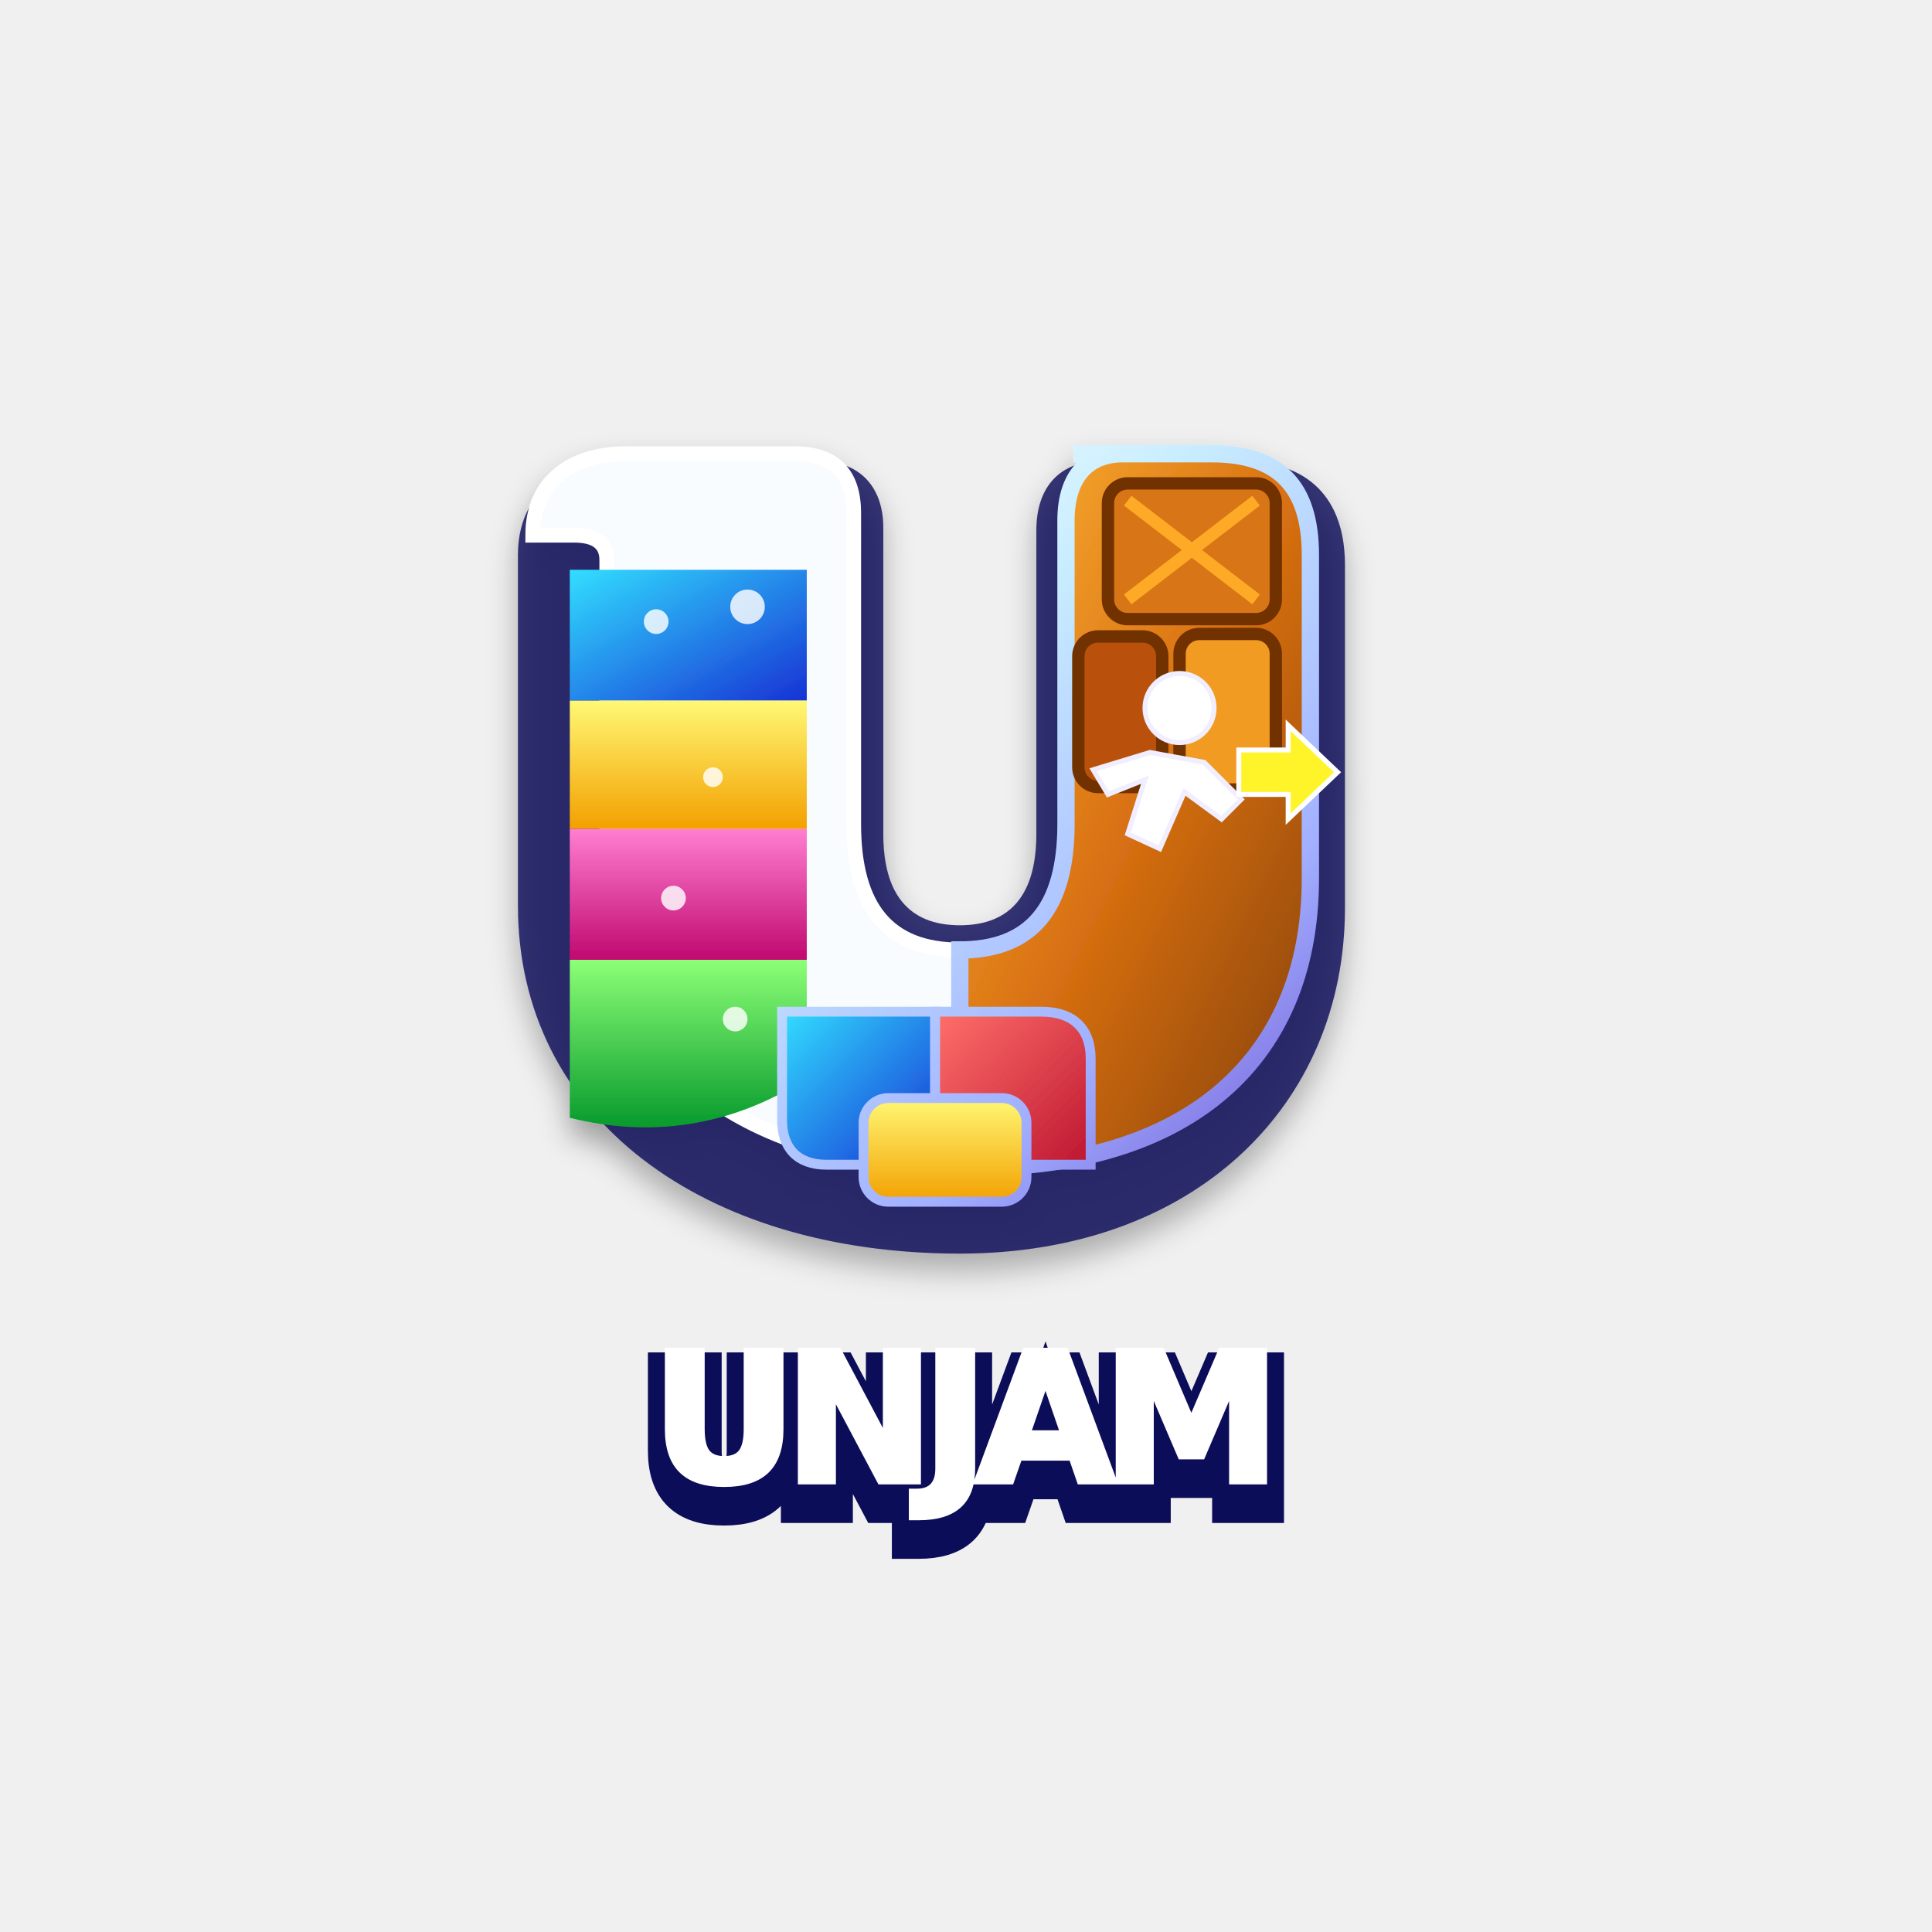
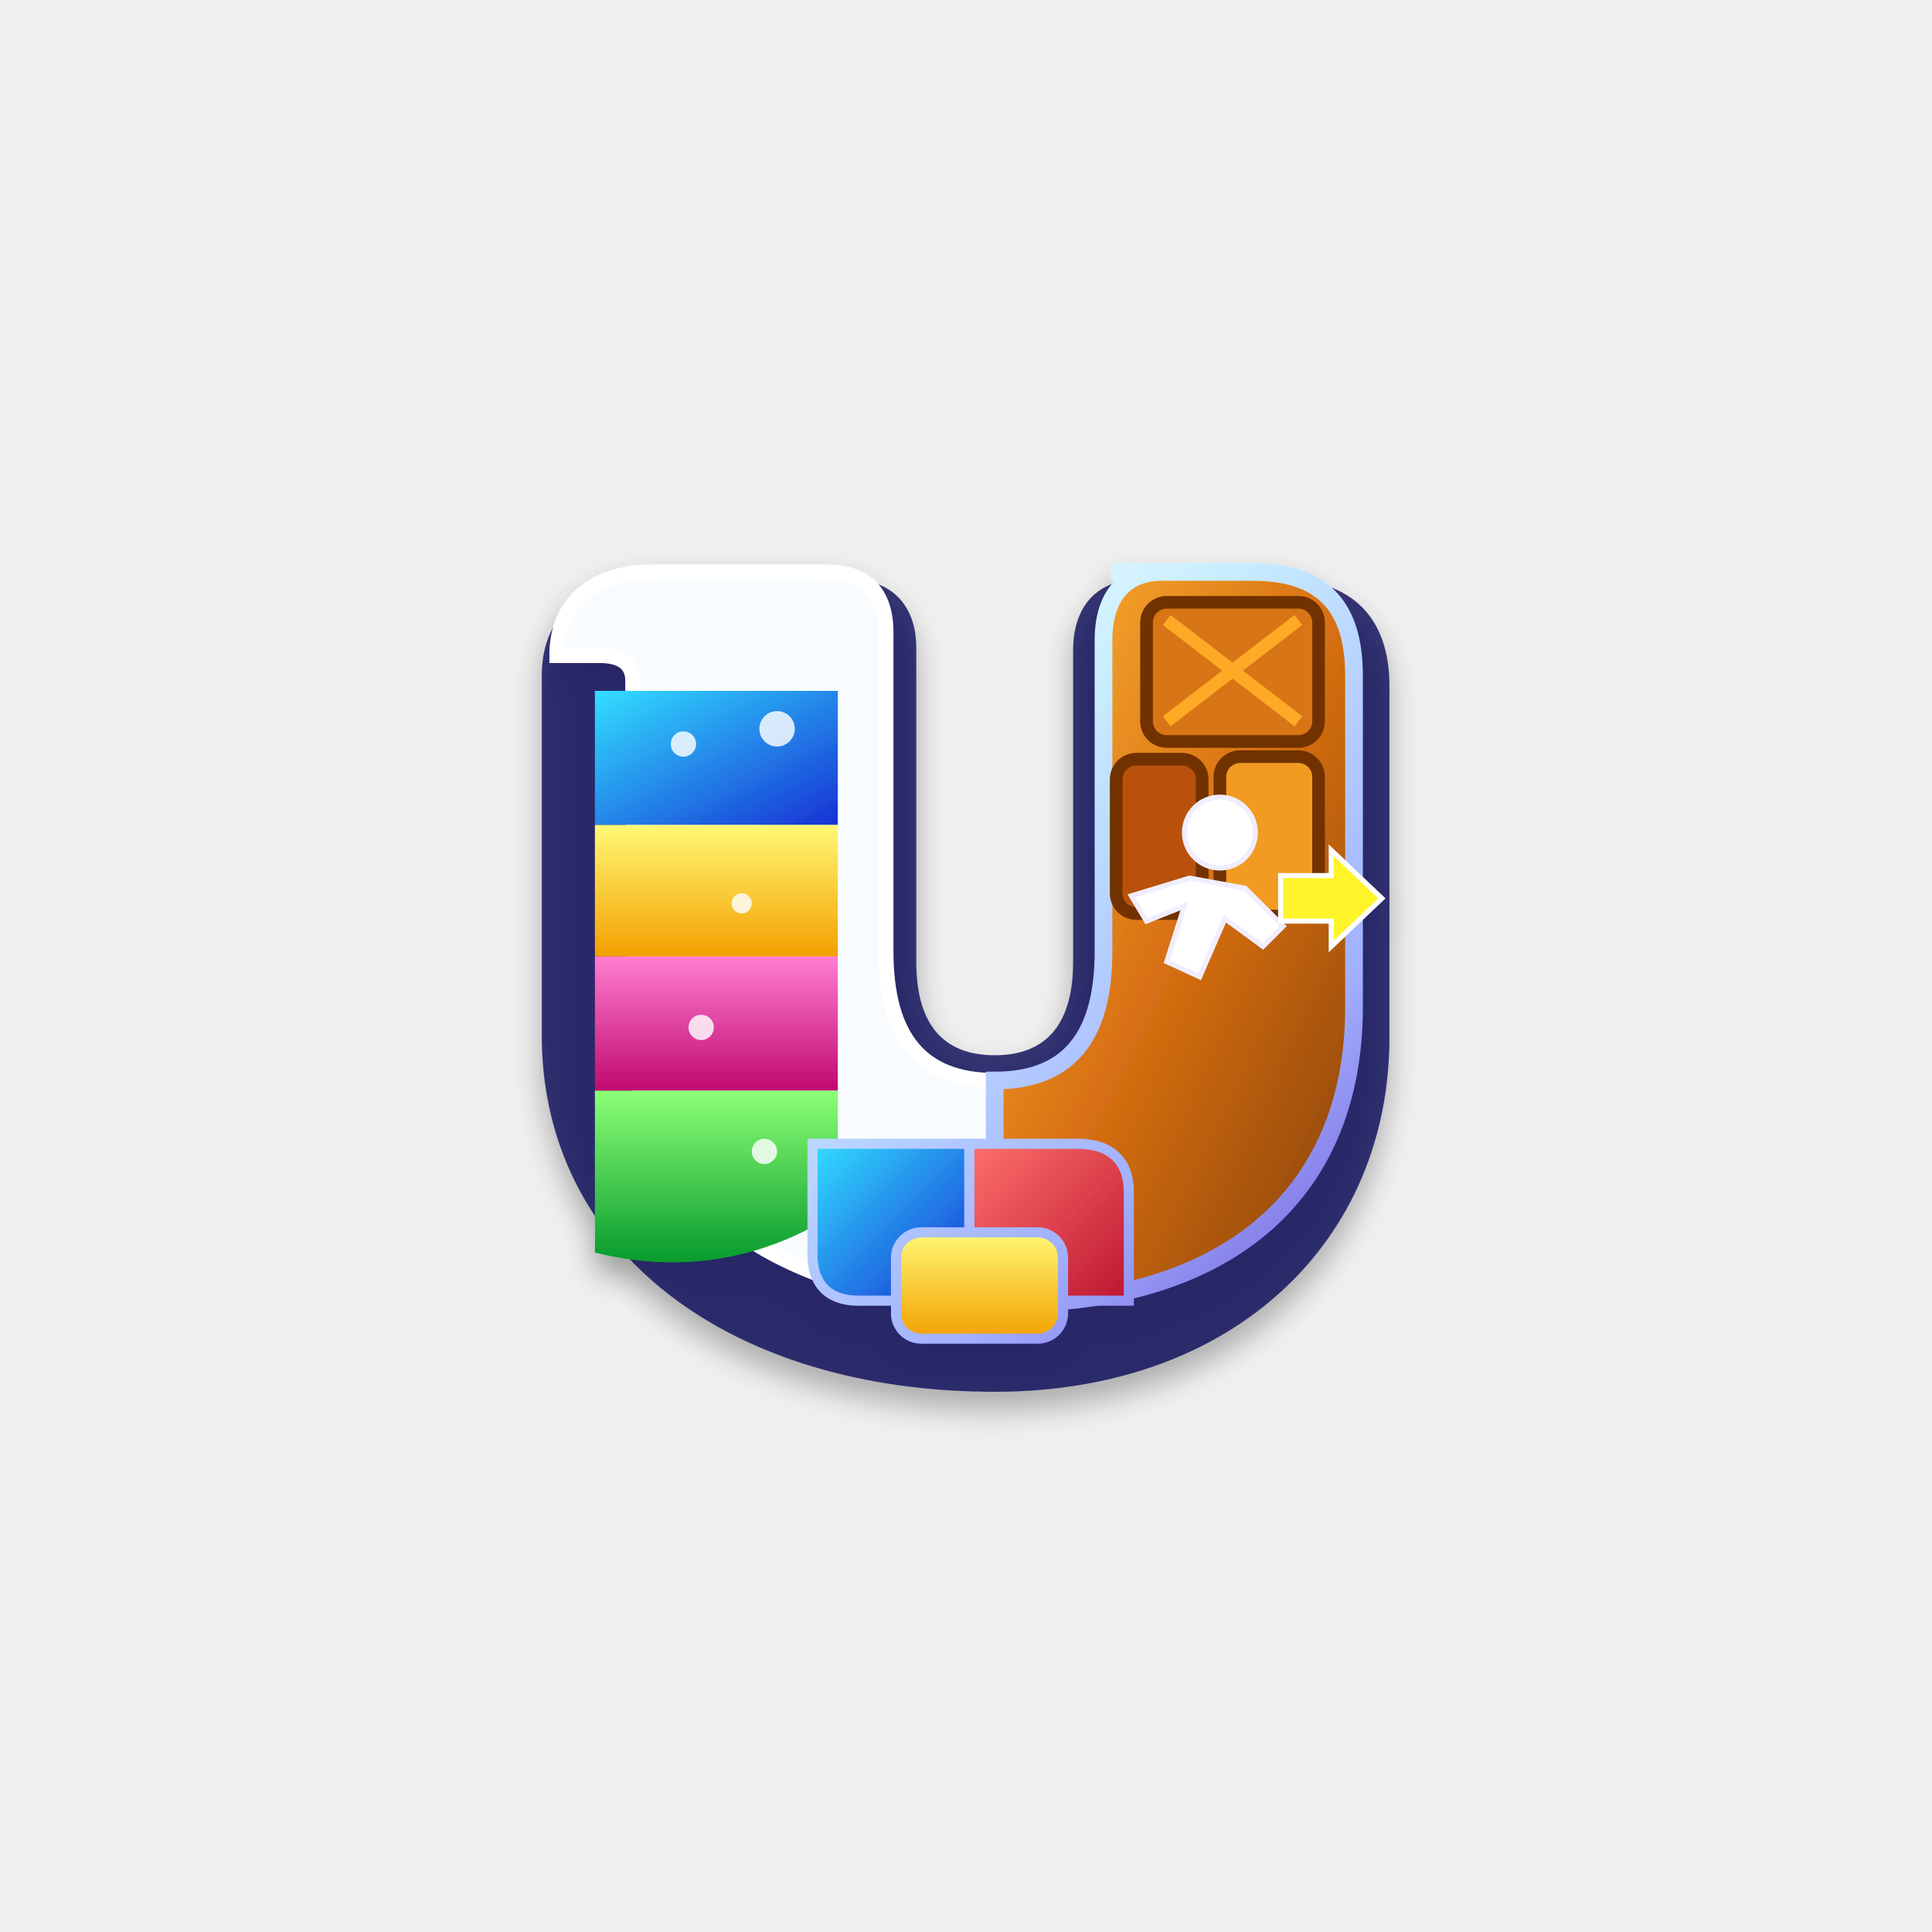
<svg xmlns="http://www.w3.org/2000/svg" width="432" height="432" viewBox="0 0 432 432">
  <defs>
    <linearGradient id="rim" x1="90" y1="64" x2="340" y2="330" gradientUnits="userSpaceOnUse">
      <stop stop-color="#FFFFFF" />
      <stop offset=".3" stop-color="#C9EEFF" />
      <stop offset=".72" stop-color="#A2B0FF" />
      <stop offset="1" stop-color="#6F55D5" />
    </linearGradient>
    <linearGradient id="blue" x1="0" y1="0" x2="1" y2="1">
      <stop stop-color="#32DEFF" />
      <stop offset="1" stop-color="#1732D4" />
    </linearGradient>
    <linearGradient id="yellow" x1="0" y1="0" x2="0" y2="1">
      <stop stop-color="#FFF875" />
      <stop offset="1" stop-color="#F3A000" />
    </linearGradient>
    <linearGradient id="pink" x1="0" y1="0" x2="0" y2="1">
      <stop stop-color="#FF7ED1" />
      <stop offset="1" stop-color="#C00970" />
    </linearGradient>
    <linearGradient id="green" x1="0" y1="0" x2="0" y2="1">
      <stop stop-color="#8CFF76" />
      <stop offset="1" stop-color="#079A2D" />
    </linearGradient>
    <linearGradient id="red" x1="0" y1="0" x2="1" y2="1">
      <stop stop-color="#FF706A" />
      <stop offset="1" stop-color="#BD1631" />
    </linearGradient>
    <linearGradient id="wood" x1="0" y1="0" x2="1" y2="1">
      <stop stop-color="#FFB737" />
      <stop offset=".5" stop-color="#D87012" />
      <stop offset="1" stop-color="#844007" />
    </linearGradient>
    <filter id="s" x="-30%" y="-30%" width="160%" height="180%">
      <feGaussianBlur in="SourceAlpha" stdDeviation="6" />
      <feOffset dy="7" />
      <feComponentTransfer>
        <feFuncA type="linear" slope=".35" />
      </feComponentTransfer>
      <feMerge>
        <feMergeNode />
        <feMergeNode in="SourceGraphic" />
      </feMerge>
    </filter>
  </defs>
  <g id="AdaptiveSafeZone" transform="translate(216 216) scale(.69) translate(-216 -216)">
-     <g transform="translate(42 38) scale(.80)" filter="url(#s)">
+     <g transform="translate(49 76) scale(.82)" filter="url(#s)">
      <path d="M36 48c0-25 18-38 43-38h79c16 0 26 10 26 27v124c0 24 10 37 31 37s31-13 31-37V38c0-18 10-28 26-28h57c27 0 42 15 42 42v139c0 80-61 140-156 140C111 331 36 276 36 190V48z" fill="#0C075A" opacity=".82" transform="translate(0 8)" />
      <path d="M42 48c0-22 16-33 38-33h68c16 0 24 8 24 24v126c0 34 14 51 43 51v88c-85 0-143-43-143-108V58c0-7-5-10-13-10H42z" fill="#F8FCFF" stroke="#FFFFFF" stroke-width="6" />
      <path d="M57 62h96v53H57z" fill="url(#blue)" />
      <path d="M57 115h96v52H57z" fill="url(#yellow)" />
      <path d="M57 167h96v53H57z" fill="url(#pink)" />
      <path d="M57 220h96v48c-31 20-64 24-96 16z" fill="url(#green)" />
      <g fill="#FFF" opacity=".82">
        <circle cx="92" cy="83" r="5" />
        <circle cx="129" cy="77" r="7" />
        <circle cx="115" cy="146" r="4" />
        <circle cx="99" cy="195" r="5" />
        <circle cx="124" cy="244" r="5" />
      </g>
      <path d="M261 15h56c27 0 40 13 40 41v131c0 76-53 119-142 117v-88c29 0 43-17 43-51V42c0-18 9-27 23-27z" fill="url(#wood)" stroke="url(#rim)" stroke-width="7" />
      <rect x="275" y="27" width="68" height="55" rx="8" fill="#D87512" stroke="#713000" stroke-width="5" />
      <path d="M283 34l52 40m0-40l-52 40" stroke="#FFAA28" stroke-width="5" />
      <rect x="263" y="89" width="34" height="61" rx="8" fill="#B95108" stroke="#713000" stroke-width="5" />
      <rect x="304" y="88" width="39" height="63" rx="8" fill="#F29B20" stroke="#713000" stroke-width="5" />
      <g fill="#FFF" stroke="#F0EEFF" stroke-width="2">
        <circle cx="304" cy="118" r="14" />
        <path d="M292 136l22 4 15 15-8 8-15-11-10 23-13-6 7-22-15 6-6-10z" />
      </g>
      <path d="M328 135h20v-10l20 19-20 19v-10h-20z" fill="#FFF429" stroke="#FFF" stroke-width="2" />
      <g stroke="url(#rim)" stroke-width="4">
        <path d="M143 241h62v62h-44c-12 0-18-7-18-18z" fill="url(#blue)" />
        <path d="M205 241h43c13 0 20 7 20 19v43h-63z" fill="url(#red)" />
        <rect x="176" y="276" width="66" height="42" rx="10" fill="url(#yellow)" />
      </g>
    </g>
-     <text x="216" y="390" text-anchor="middle" font-family="Arial Black, DejaVu Sans, sans-serif" font-weight="900" font-size="58" letter-spacing="-4" fill="#0C0D59" stroke="#0C0D59" stroke-width="13">UNJAM</text>
-     <text x="216" y="383" text-anchor="middle" font-family="Arial Black, DejaVu Sans, sans-serif" font-weight="900" font-size="58" letter-spacing="-4" fill="#FFFFFF" stroke="#FFFFFF" stroke-width="2">UNJAM</text>
  </g>
</svg>
